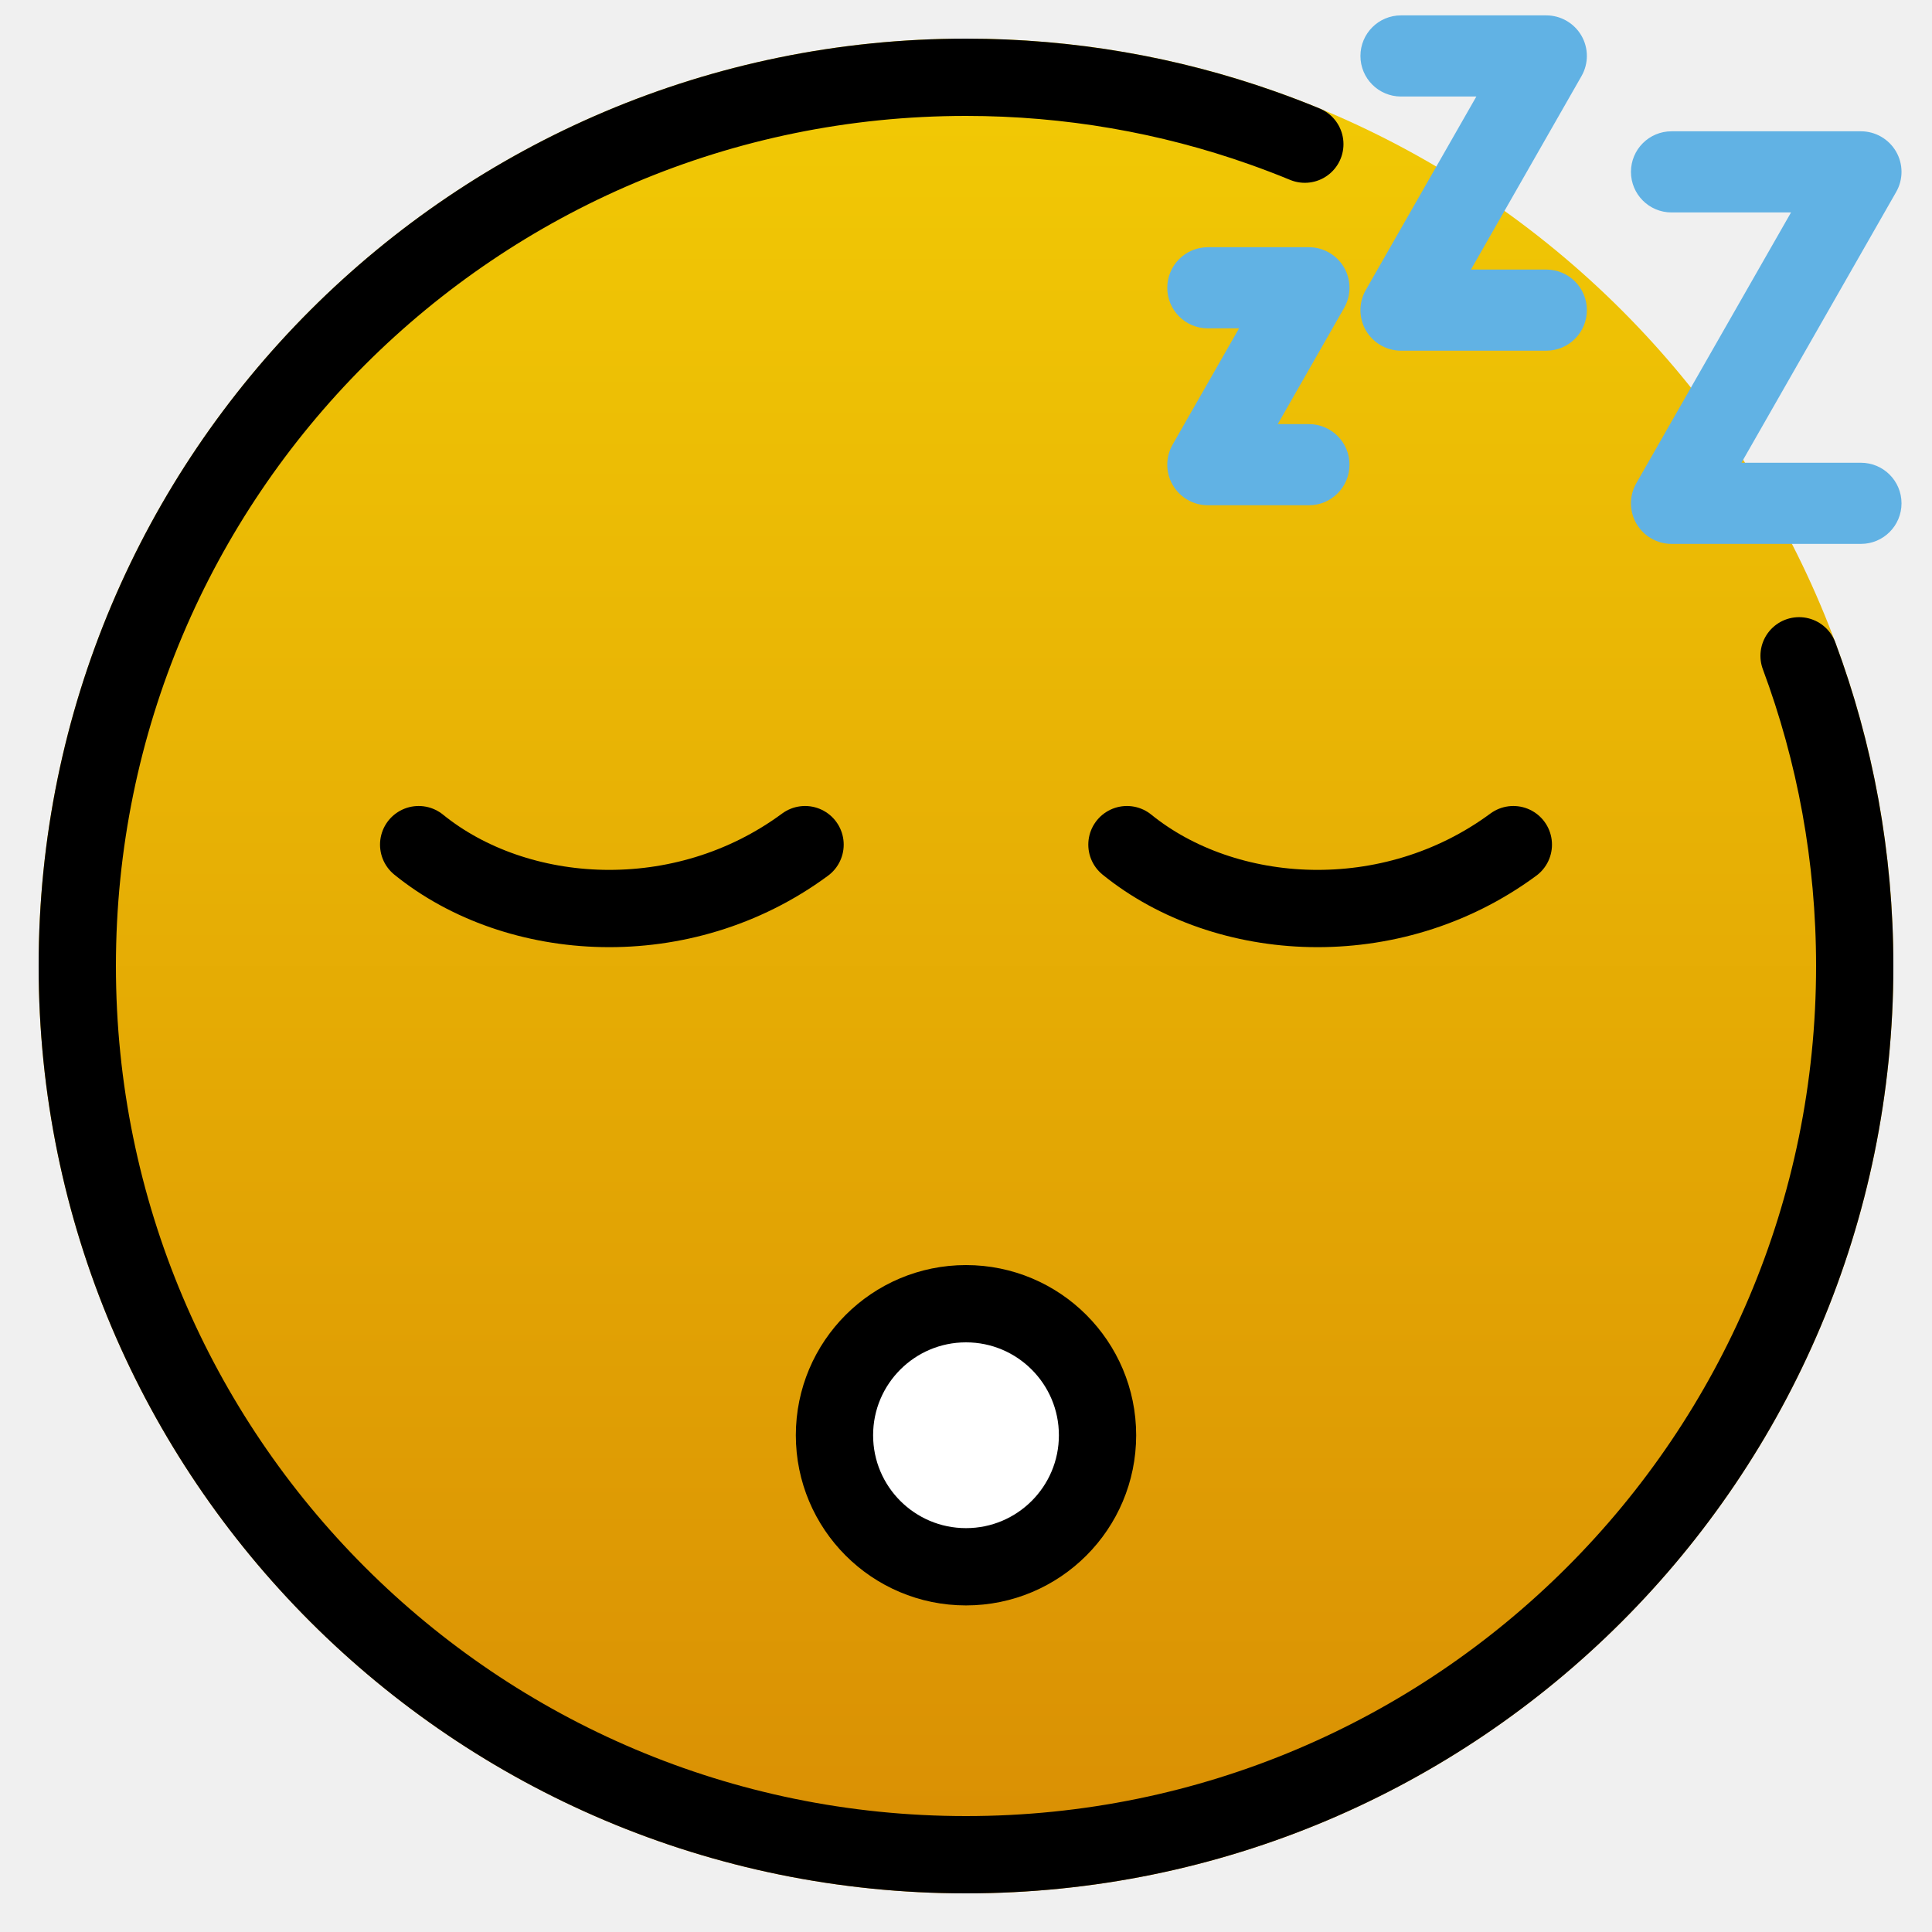
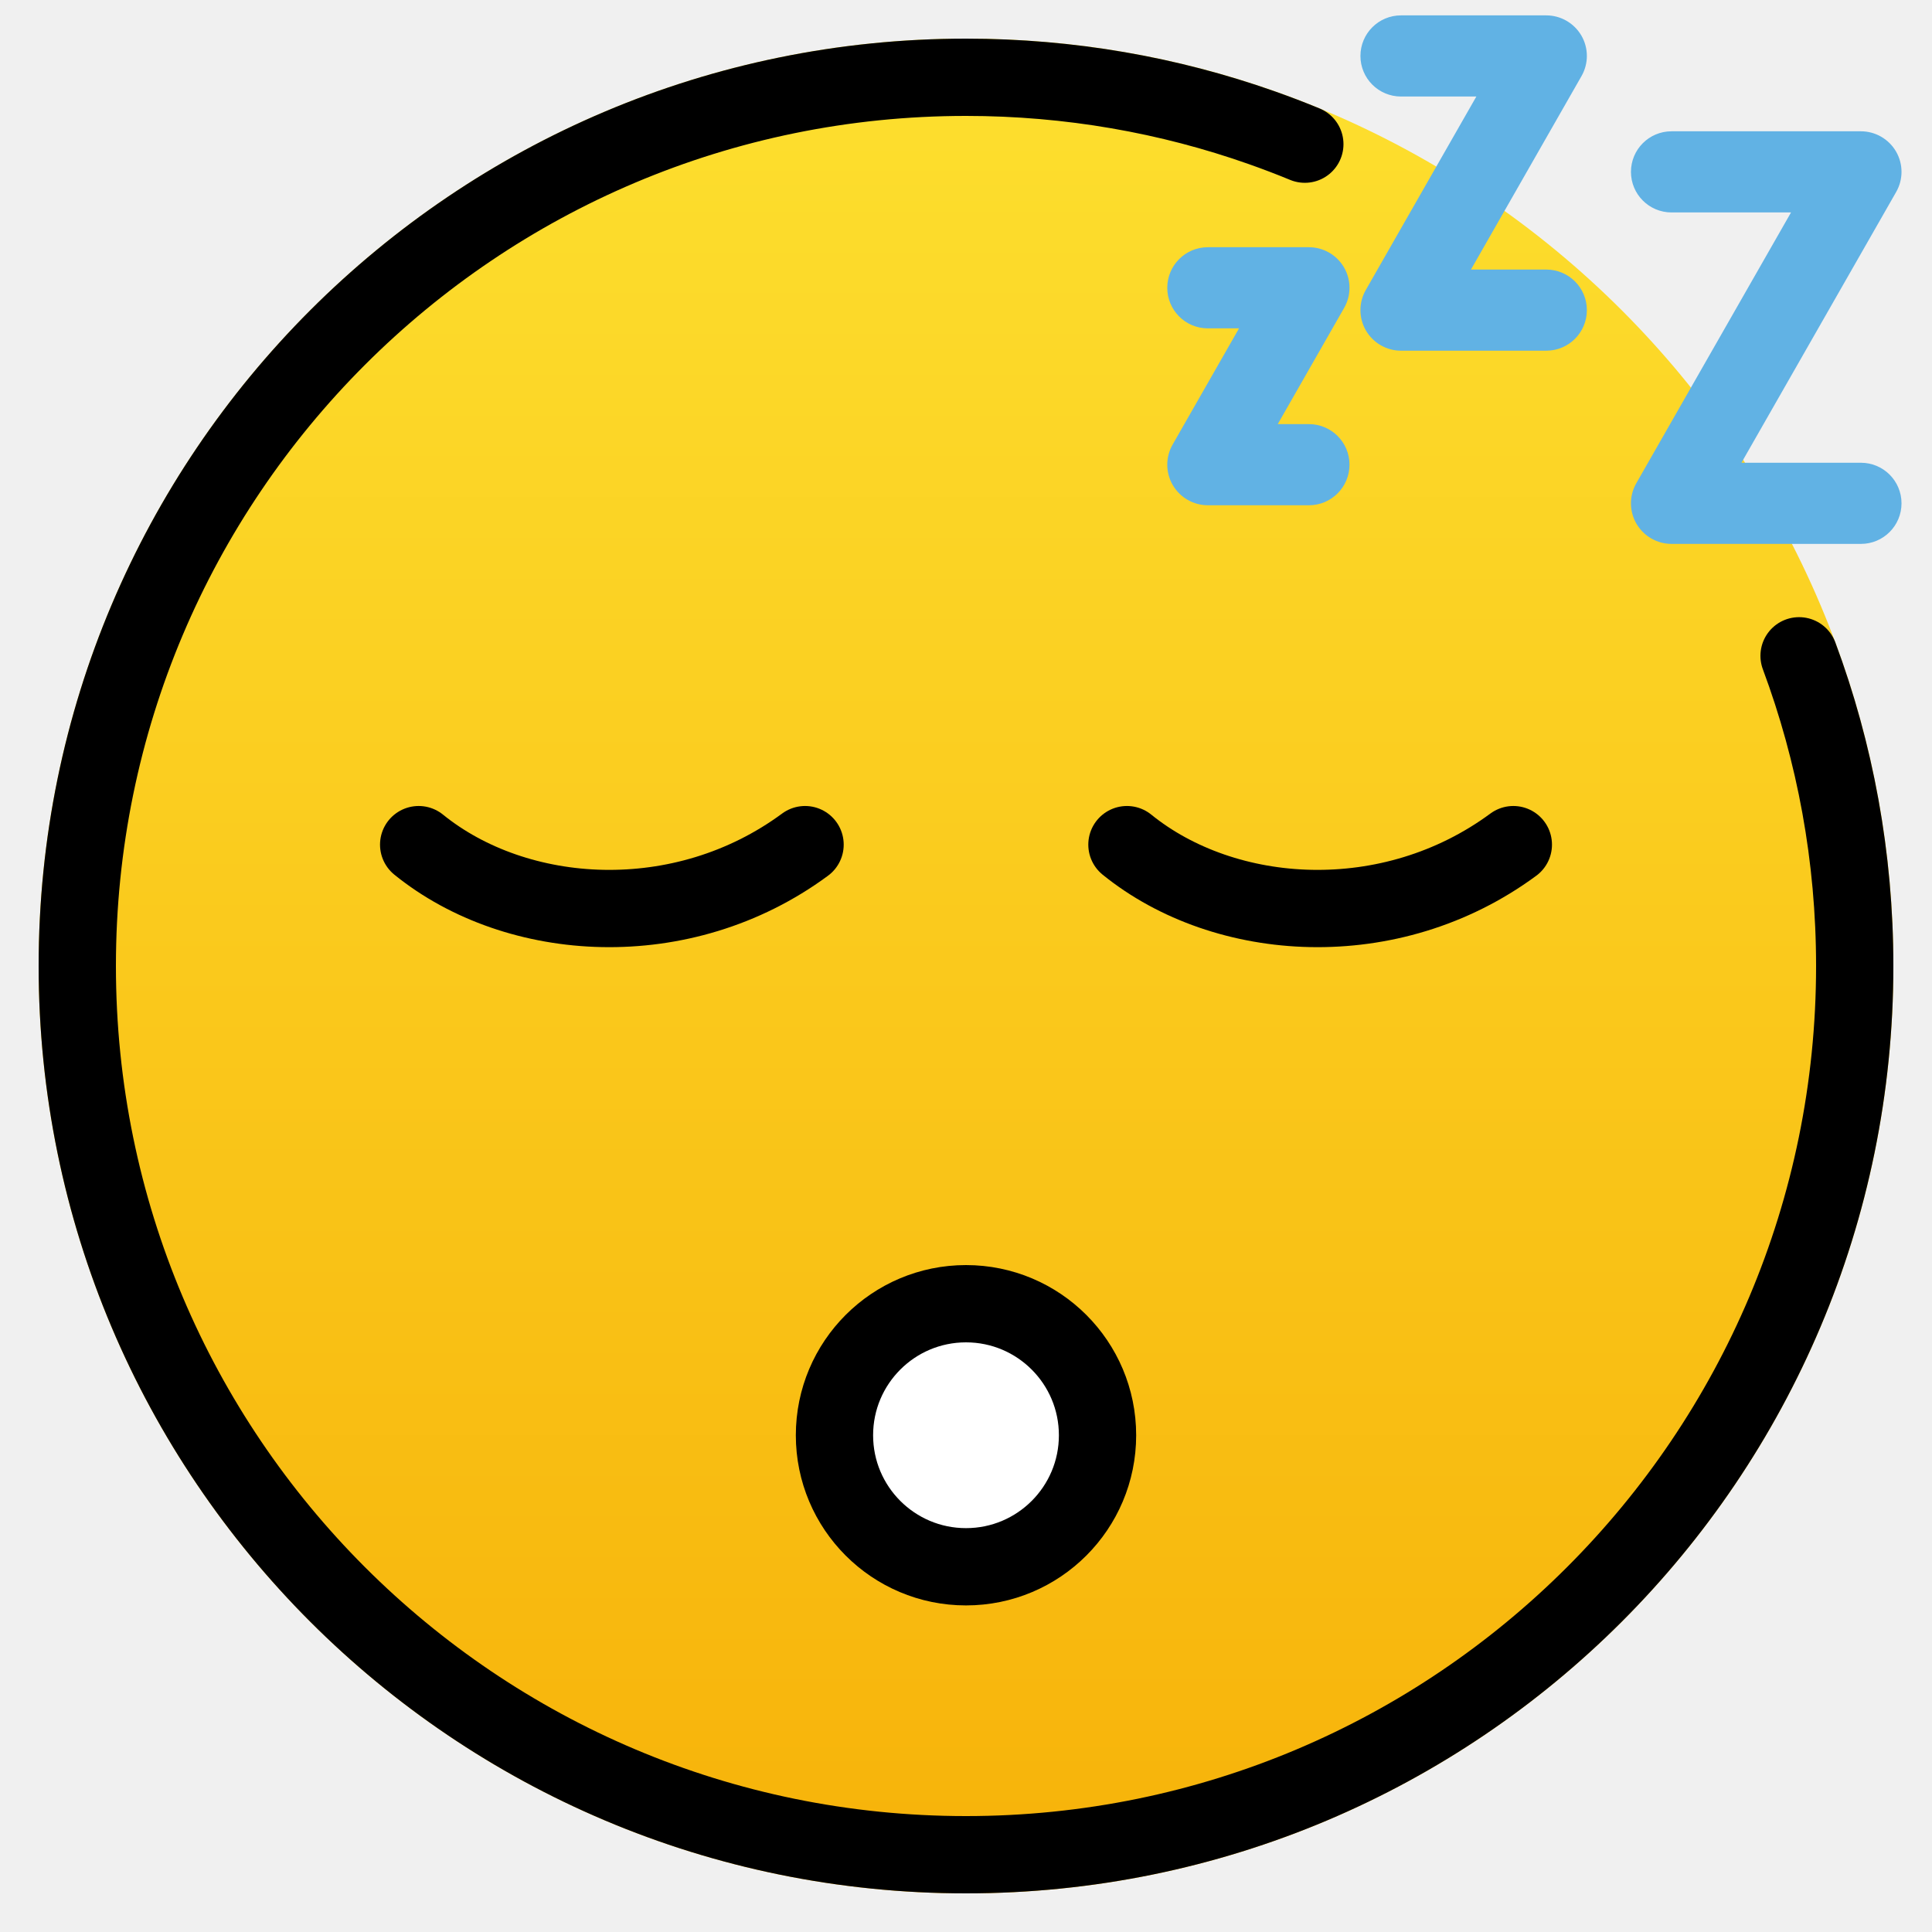
<svg xmlns="http://www.w3.org/2000/svg" id="emoji" viewBox="11 11 50 50">
  <defs>
    <linearGradient id="yellow-gradient" x1="0%" y1="0%" x2="0%" y2="100%">
-       <stop style="stop-color:#F2CB05;stop-opacity:1;" offset="0%" />
-       <stop style="stop-color:#D98E04;stop-opacity:1;" offset="100%" />
+       <stop style="stop-color:#FDE02F;stop-opacity:1;" offset="0%" />
+       <stop style="stop-color:#F7B209;stop-opacity:1;" offset="100%" />
    </linearGradient>
  </defs>
  <g id="color">
    <circle cx="36" cy="36" r="24" fill="url(#yellow-gradient)" />
    <circle cx="36" cy="48.144" r="3.404" fill="#FFFFFF" />
  </g>
  <g id="hair" />
  <g id="skin" />
  <g id="skin-shadow" />
  <g id="line">
    <path fill="none" stroke="#000000" stroke-linecap="round" stroke-linejoin="round" stroke-miterlimit="10" stroke-width="2" d="M44.769,14.731c-0.368-0.152-0.741-0.294-1.118-0.427C41.258,13.459,38.683,13,36,13c-12.703,0-23,10.297-23,23 c0,12.702,10.297,23,23,23c12.702,0,23-10.298,23-23c0-2.824-0.509-5.528-1.44-8.028" />
    <circle cx="36" cy="48.144" r="3.404" fill="none" stroke="#000000" stroke-linecap="round" stroke-linejoin="round" stroke-miterlimit="10" stroke-width="2" />
    <path fill="none" stroke="#000000" stroke-linecap="round" stroke-linejoin="round" stroke-miterlimit="10" stroke-width="2" d="M50.165,32.859c-3.176,2.344-7.456,2.061-10,0" />
    <path fill="none" stroke="#000000" stroke-linecap="round" stroke-linejoin="round" stroke-miterlimit="10" stroke-width="2" d="M31.835,32.859c-3.176,2.344-7.456,2.061-10,0" />
    <path d="M44.875,24.026h-2.616c-0.356,0-0.685-0.19-0.865-0.498c-0.179-0.309-0.18-0.689-0.003-0.998l1.761-3.082 h-0.893c-0.553,0-1-0.448-1-1s0.447-1,1-1h2.616c0.356,0,0.685,0.19,0.865,0.498 c0.179,0.309,0.18,0.689,0.003,0.998l-1.761,3.082h0.893c0.553,0,1,0.448,1,1S45.428,24.026,44.875,24.026z" />
    <path d="M51.018,20.026h-3.76c-0.356,0-0.685-0.19-0.865-0.498c-0.179-0.309-0.18-0.689-0.003-0.998l2.904-5.082 h-2.036c-0.553,0-1-0.448-1-1s0.447-1,1-1h3.76c0.356,0,0.685,0.19,0.865,0.498 c0.179,0.309,0.18,0.689,0.003,0.998l-2.904,5.082h2.036c0.553,0,1,0.448,1,1S51.571,20.026,51.018,20.026z" />
    <path d="M59.161,25.026h-4.902c-0.356,0-0.685-0.19-0.865-0.498c-0.179-0.309-0.18-0.689-0.003-0.998l4.047-7.082 h-3.179c-0.553,0-1-0.448-1-1s0.447-1,1-1h4.902c0.356,0,0.685,0.19,0.865,0.498 c0.179,0.309,0.18,0.689,0.003,0.998l-4.047,7.082h3.179c0.553,0,1,0.448,1,1S59.714,25.026,59.161,25.026z" />
  </g>
  <g id="color-foreground">
    <path fill="#61B2E4" stroke="#61B2E4" stroke-miterlimit="10" stroke-width="0.1" d="M44.875,24.026h-2.616 c-0.356,0-0.685-0.19-0.865-0.498c-0.179-0.309-0.18-0.689-0.003-0.998l1.761-3.082h-0.893c-0.553,0-1-0.448-1-1 s0.447-1,1-1h2.616c0.356,0,0.685,0.19,0.865,0.498c0.179,0.309,0.18,0.689,0.003,0.998l-1.761,3.082h0.893 c0.553,0,1,0.448,1,1S45.428,24.026,44.875,24.026z" />
    <path fill="#61B2E4" stroke="#61B2E4" stroke-miterlimit="10" stroke-width="0.1" d="M51.018,20.026h-3.76 c-0.356,0-0.685-0.19-0.865-0.498c-0.179-0.309-0.18-0.689-0.003-0.998l2.904-5.082h-2.036c-0.553,0-1-0.448-1-1 s0.447-1,1-1h3.76c0.356,0,0.685,0.19,0.865,0.498c0.179,0.309,0.18,0.689,0.003,0.998l-2.904,5.082h2.036 c0.553,0,1,0.448,1,1S51.571,20.026,51.018,20.026z" />
    <path fill="#61B2E4" stroke="#61B2E4" stroke-miterlimit="10" stroke-width="0.1" d="M59.161,25.026h-4.902 c-0.356,0-0.685-0.19-0.865-0.498c-0.179-0.309-0.18-0.689-0.003-0.998l4.047-7.082h-3.179c-0.553,0-1-0.448-1-1 s0.447-1,1-1h4.902c0.356,0,0.685,0.19,0.865,0.498c0.179,0.309,0.18,0.689,0.003,0.998l-4.047,7.082h3.179 c0.553,0,1,0.448,1,1S59.714,25.026,59.161,25.026z" />
  </g>
</svg>
